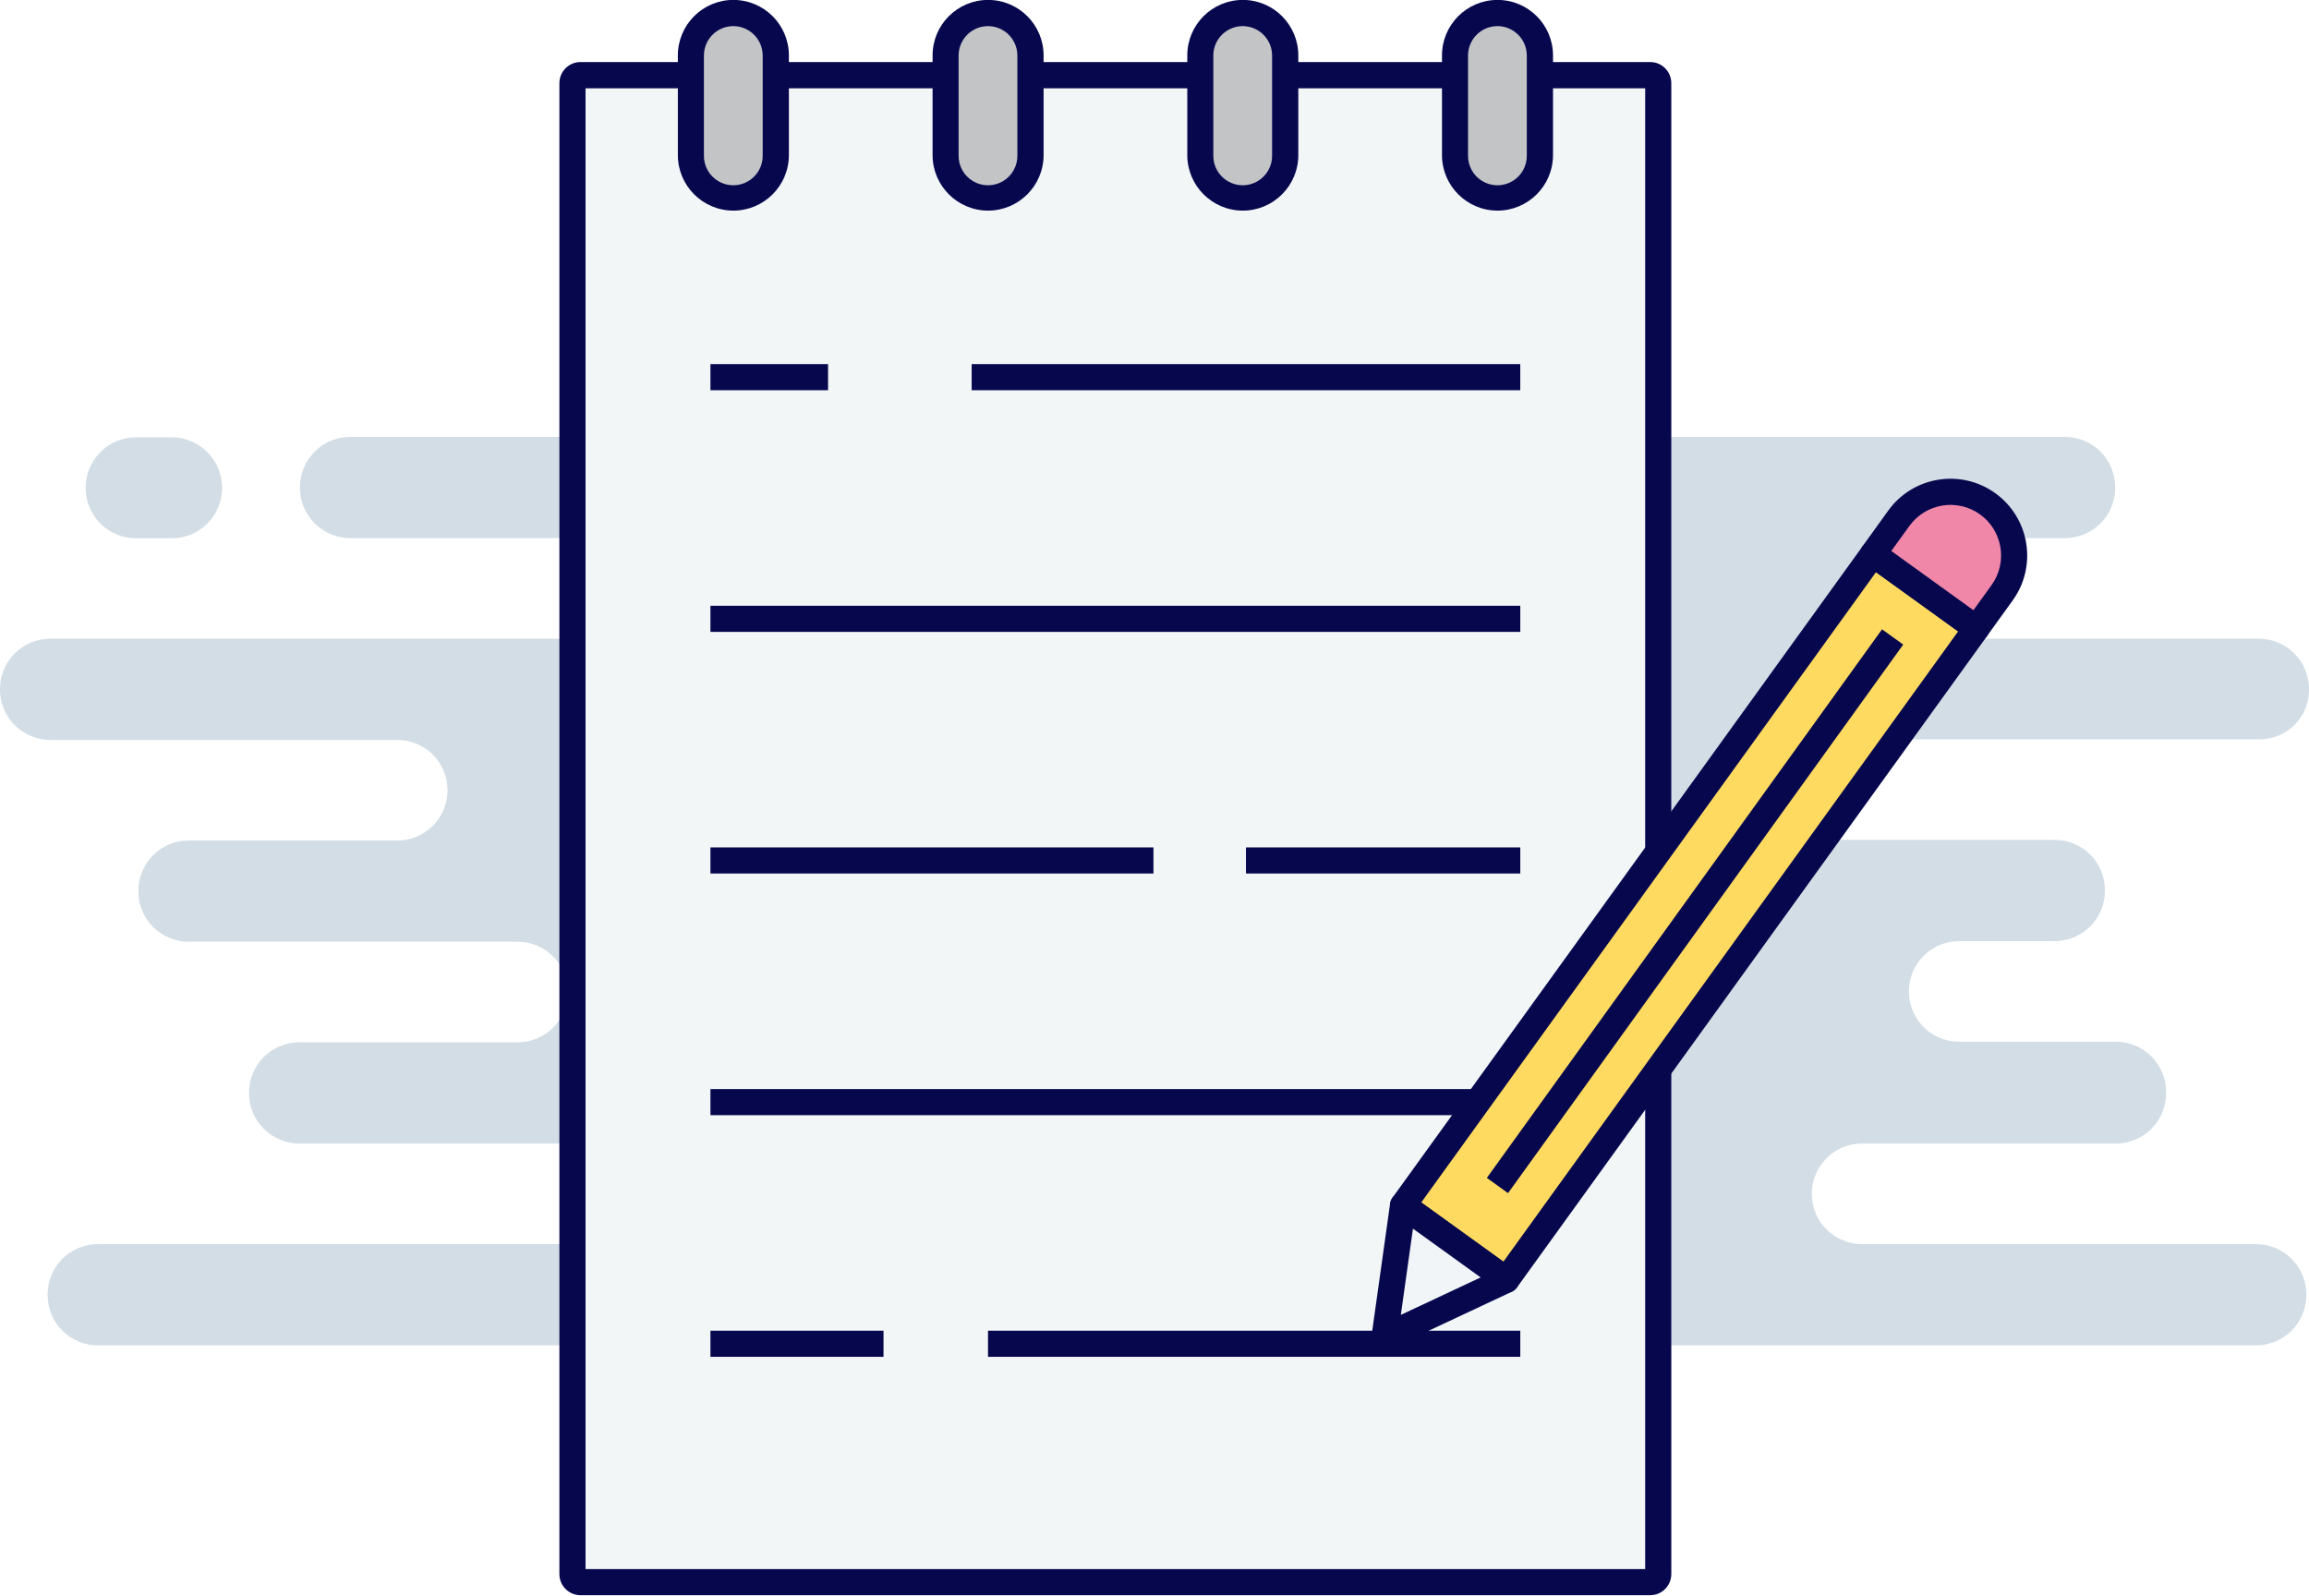
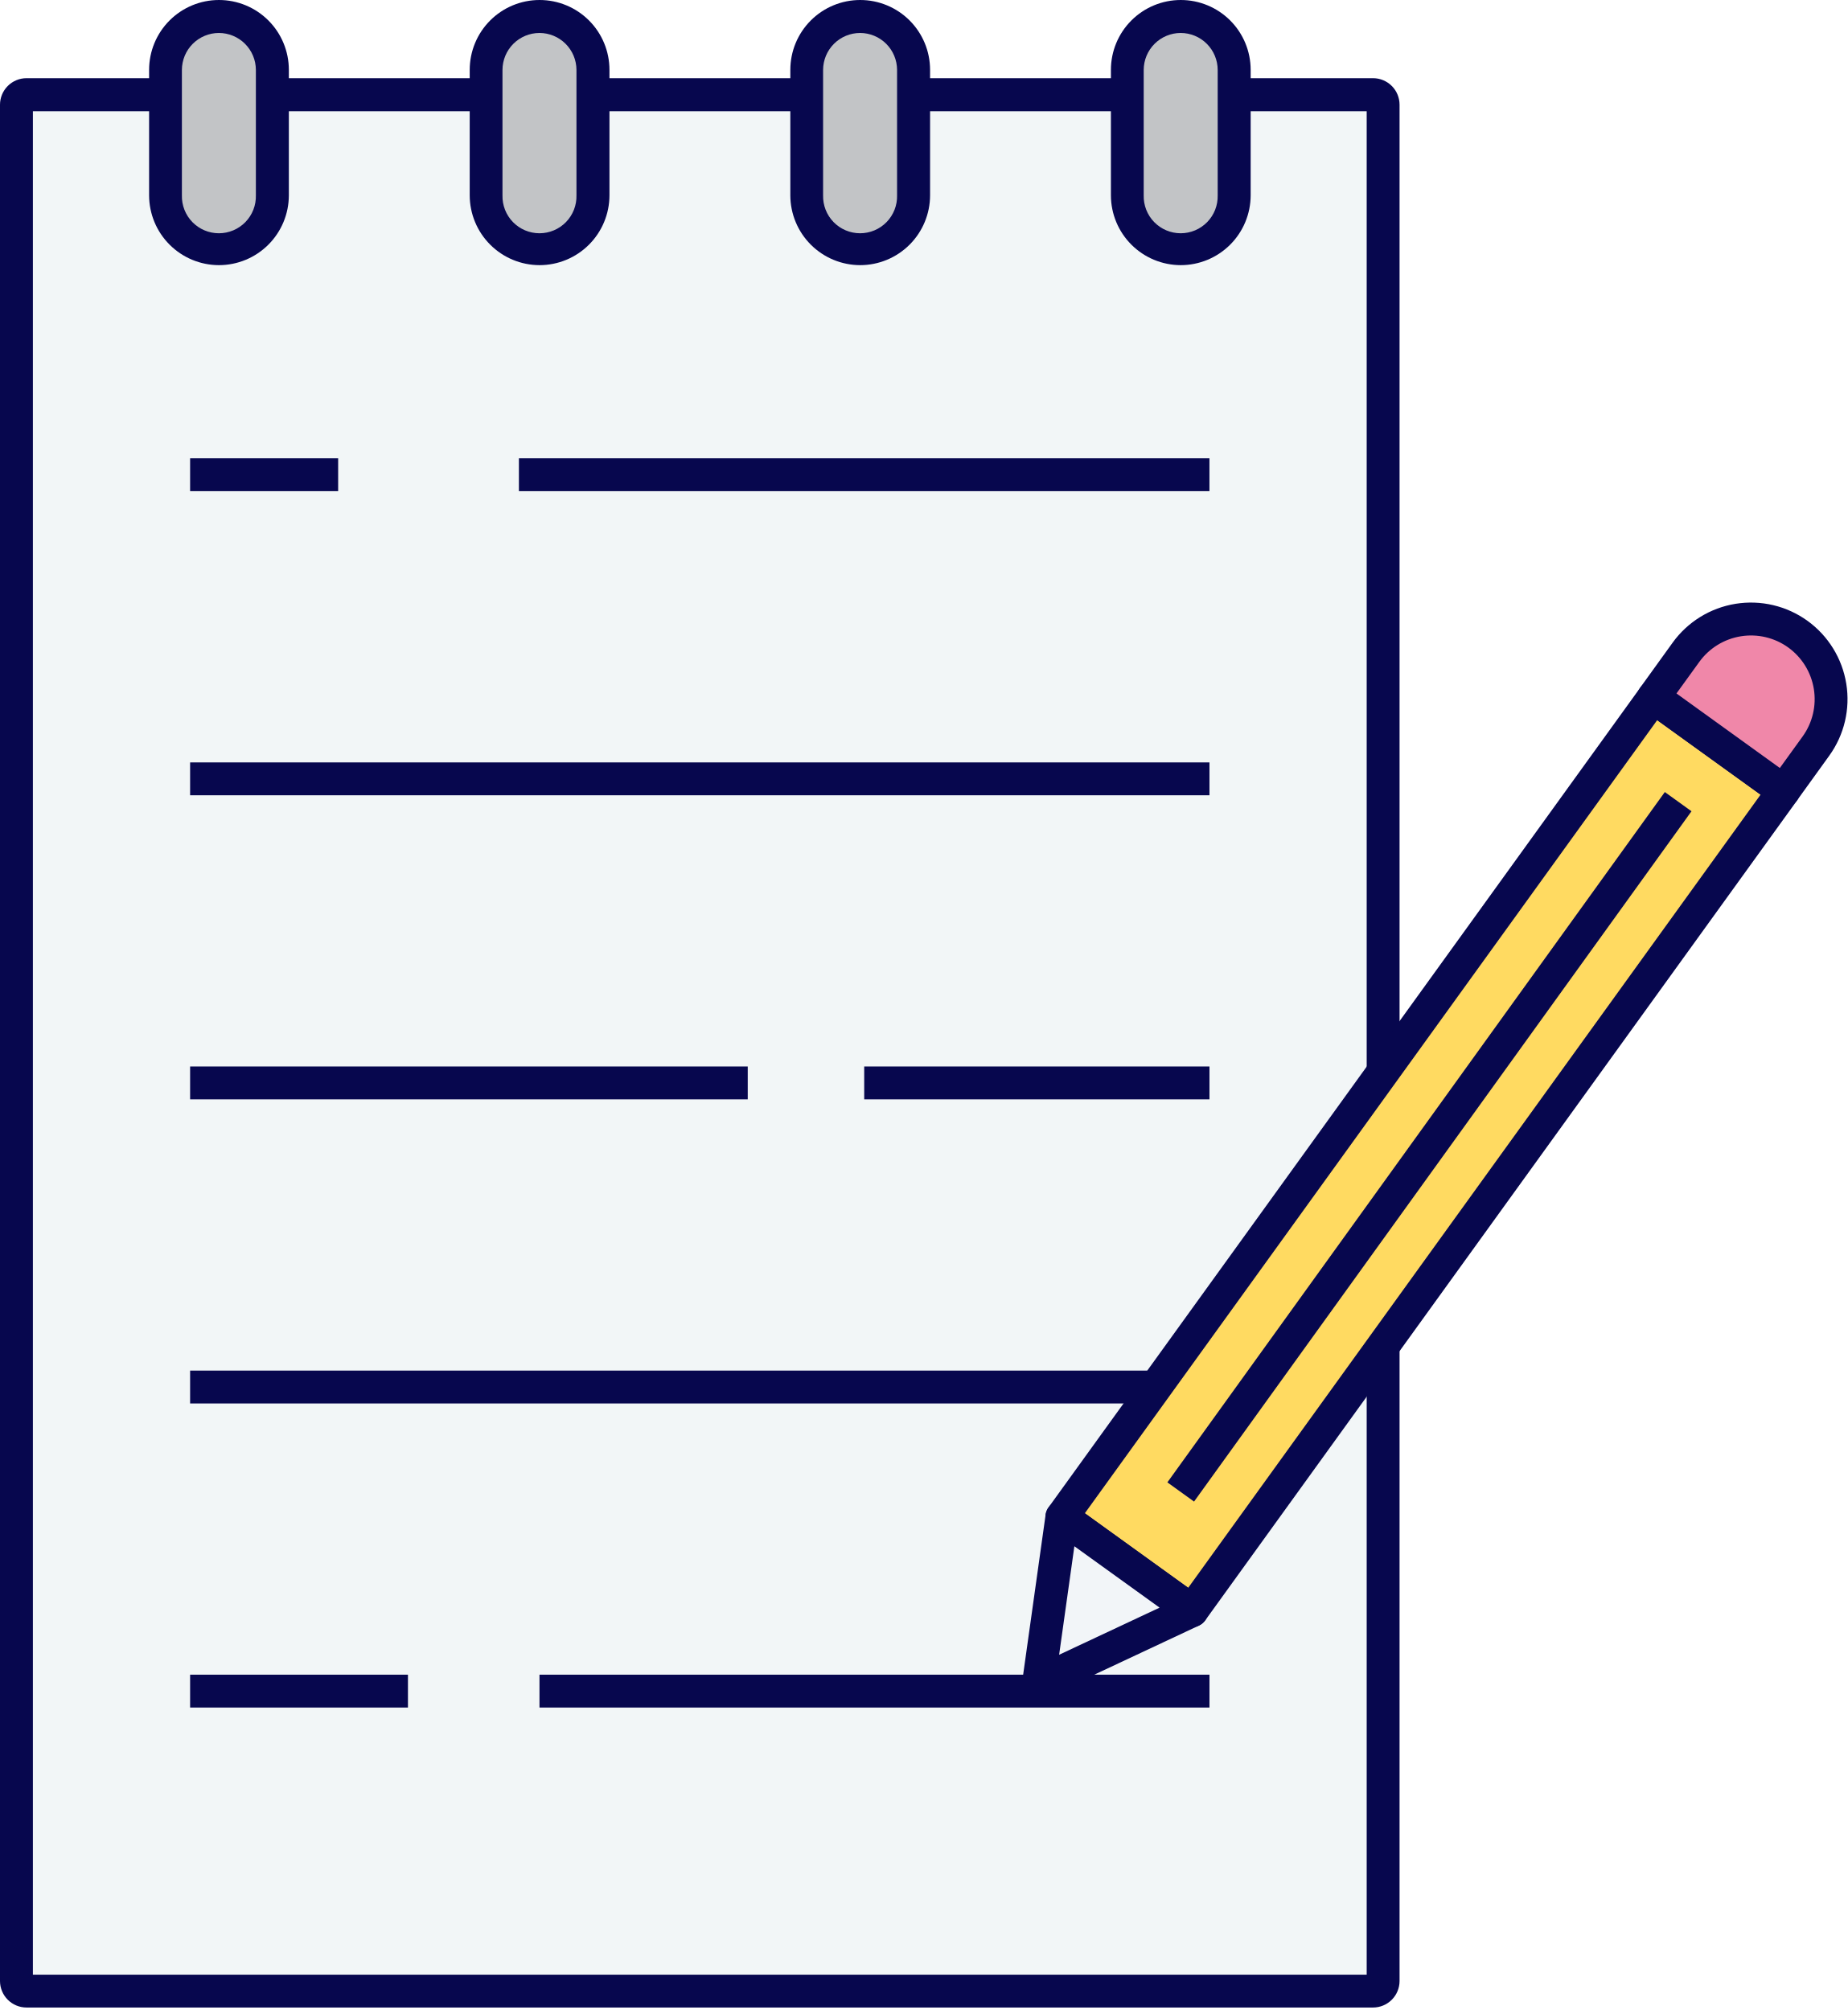
- <svg xmlns="http://www.w3.org/2000/svg" width="1124.7" height="777.01" viewBox="0 0 1124.7 777.01">
-   <path d="M1124.7,335.9v-.3a24.48,24.48,0,0,0-24.5-24.5h-170a24.48,24.48,0,0,1-24.5-24.5h0a24.48,24.48,0,0,1,24.5-24.5h75.6a24.48,24.48,0,0,0,24.5-24.5v-.3a24.48,24.48,0,0,0-24.5-24.5H170.6a24.48,24.48,0,0,0-24.5,24.5v.3a24.48,24.48,0,0,0,24.5,24.5H278.3a24.48,24.48,0,0,1,24.5,24.5h0a24.48,24.48,0,0,1-24.5,24.5H24.5A24.48,24.48,0,0,0,0,335.6v.3a24.48,24.48,0,0,0,24.5,24.5h169A24.48,24.48,0,0,1,218,384.9h0a24.48,24.48,0,0,1-24.5,24.5H91.9a24.48,24.48,0,0,0-24.5,24.5v.3a24.48,24.48,0,0,0,24.5,24.5H252.1a24.48,24.48,0,0,1,24.5,24.5h0a24.48,24.48,0,0,1-24.5,24.5H145.8a24.48,24.48,0,0,0-24.5,24.5v.3A24.48,24.48,0,0,0,145.8,557h135a24.48,24.48,0,0,1,24.5,24.5h0A24.48,24.48,0,0,1,280.8,606H47.7a24.48,24.48,0,0,0-24.5,24.5v.3a24.48,24.48,0,0,0,24.5,24.5H1098.9a24.48,24.48,0,0,0,24.5-24.5v-.3a24.48,24.48,0,0,0-24.5-24.5H907a24.48,24.48,0,0,1-24.5-24.5h0A24.48,24.48,0,0,1,907,557h123.6a24.48,24.48,0,0,0,24.5-24.5v-.6a24.48,24.48,0,0,0-24.5-24.5H954.3a24.48,24.48,0,0,1-24.5-24.5h0a24.48,24.48,0,0,1,24.5-24.5h46.5a24.48,24.48,0,0,0,24.5-24.5v-.3a24.48,24.48,0,0,0-24.5-24.5H883.3a24.48,24.48,0,0,1-24.5-24.5h0a24.48,24.48,0,0,1,24.5-24.5h216.9A24,24,0,0,0,1124.7,335.9Z" style="fill:#d3dde5" />
-   <path d="M83.6,213H66.3a24.58,24.58,0,0,0-24.6,24.6h0a24.58,24.58,0,0,0,24.6,24.6H83.6a24.58,24.58,0,0,0,24.6-24.6h0A24.65,24.65,0,0,0,83.6,213Z" style="fill:#d3dde5" />
-   <path d="M803.82,770.65H282.74a3.91,3.91,0,0,1-3.9-3.9V40.49a3.91,3.91,0,0,1,3.9-3.91H803.82a3.91,3.91,0,0,1,3.9,3.91V766.75A3.91,3.91,0,0,1,803.82,770.65Z" style="fill:#f2f6f7" />
-   <path d="M803.82,777H282.74a10.27,10.27,0,0,1-10.26-10.26V40.49a10.28,10.28,0,0,1,10.26-10.27H803.82a10.28,10.28,0,0,1,10.26,10.27V766.75A10.27,10.27,0,0,1,803.82,777ZM285.21,764.29H801.36V43H285.21Z" style="fill:#07074e" />
-   <path d="M357.18,96.23h0A20.68,20.68,0,0,1,336.5,75.55V27A20.68,20.68,0,0,1,357.18,6.36h0A20.68,20.68,0,0,1,377.86,27V75.55A20.68,20.68,0,0,1,357.18,96.23Z" style="fill:#c2c4c6" />
-   <path d="M481.25,96.23h0a20.68,20.68,0,0,1-20.68-20.68V27A20.68,20.68,0,0,1,481.25,6.36h0A20.68,20.68,0,0,1,501.93,27V75.55A20.68,20.68,0,0,1,481.25,96.23Z" style="fill:#c2c4c6" />
-   <path d="M605.32,96.23h0a20.68,20.68,0,0,1-20.68-20.68V27A20.68,20.68,0,0,1,605.31,6.36h0A20.68,20.68,0,0,1,626,27V75.55A20.67,20.67,0,0,1,605.32,96.23Z" style="fill:#c2c4c6" />
-   <path d="M729.38,96.23h0A20.68,20.68,0,0,1,708.7,75.55V27A20.68,20.68,0,0,1,729.38,6.36h0A20.68,20.68,0,0,1,750.06,27V75.55A20.68,20.68,0,0,1,729.38,96.23Z" style="fill:#c2c4c6" />
-   <path d="M357.18,102.59a27.07,27.07,0,0,1-27-27V27a27,27,0,0,1,54.08,0V75.55A27.07,27.07,0,0,1,357.18,102.59Zm0-89.87A14.34,14.34,0,0,0,342.87,27V75.55a14.32,14.32,0,1,0,28.63,0V27A14.34,14.34,0,0,0,357.18,12.72Z" style="fill:#07074e" />
-   <path d="M481.25,102.59a27.07,27.07,0,0,1-27-27V27a27,27,0,1,1,54.08,0V75.55A27.07,27.07,0,0,1,481.25,102.59Zm0-89.87A14.34,14.34,0,0,0,466.93,27V75.55a14.32,14.32,0,1,0,28.63,0V27A14.34,14.34,0,0,0,481.25,12.72Z" style="fill:#07074e" />
-   <path d="M605.32,102.59a27.07,27.07,0,0,1-27-27V27a27,27,0,1,1,54.08,0V75.55A27.07,27.07,0,0,1,605.32,102.59Zm0-89.87A14.34,14.34,0,0,0,591,27V75.55a14.32,14.32,0,1,0,28.63,0V27A14.34,14.34,0,0,0,605.32,12.72Z" style="fill:#07074e" />
-   <path d="M729.38,102.59a27.07,27.07,0,0,1-27-27V27a27,27,0,1,1,54.08,0V75.55A27.07,27.07,0,0,1,729.38,102.59Zm0-89.87A14.34,14.34,0,0,0,715.07,27V75.55a14.32,14.32,0,1,0,28.63,0V27A14.34,14.34,0,0,0,729.38,12.72Z" style="fill:#07074e" />
-   <rect x="473.29" y="177.35" width="267.22" height="12.72" style="fill:#07074e" />
-   <rect x="346.05" y="177.35" width="57.29" height="12.72" style="fill:#07074e" />
-   <rect x="346.05" y="295.06" width="394.47" height="12.72" style="fill:#07074e" />
-   <rect x="606.91" y="412.76" width="133.61" height="12.72" style="fill:#07074e" />
-   <rect x="346.05" y="412.76" width="215.79" height="12.72" style="fill:#07074e" />
-   <rect x="346.05" y="530.47" width="394.47" height="12.72" style="fill:#07074e" />
-   <rect x="481.25" y="648.17" width="259.27" height="12.72" style="fill:#07074e" />
-   <rect x="346.05" y="648.17" width="84.3" height="12.72" style="fill:#07074e" />
-   <rect x="627.43" y="415.53" width="391.3" height="62.04" transform="translate(-20.63 852.78) rotate(-54.19)" style="fill:#ffda61" />
-   <path d="M733.71,629.79a6.33,6.33,0,0,1-3.72-1.21l-50.31-36.29a6.37,6.37,0,0,1-1.43-8.89l229-317.31a6.36,6.36,0,0,1,8.88-1.44l50.3,36.3a6.36,6.36,0,0,1,1.44,8.88l-229,317.32a6.4,6.4,0,0,1-4.14,2.55A5.86,5.86,0,0,1,733.71,629.79Zm-41.42-44.1,40,28.85,221.5-307-40-28.85Z" style="fill:#07074e" />
-   <path d="M968.22,245.39h0a31,31,0,0,0-43.3,7l-12.57,17.41,50.31,36.3,12.56-17.42A31,31,0,0,0,968.22,245.39Z" style="fill:#f087a9" />
-   <path d="M962.66,312.47a6.39,6.39,0,0,1-3.72-1.2L908.63,275a6.35,6.35,0,0,1-1.43-8.88l12.56-17.42a37.37,37.37,0,0,1,52.18-8.44h0a37.41,37.41,0,0,1,8.44,52.18l-12.56,17.42a6.37,6.37,0,0,1-4.14,2.56A7,7,0,0,1,962.66,312.47Zm-41.42-44.1,40,28.85L970.07,285a24.69,24.69,0,0,0-5.57-34.42h0a24.68,24.68,0,0,0-34.42,5.57Z" style="fill:#07074e" />
-   <polygon points="733.71 623.42 683.41 587.13 674.41 651.25 733.71 623.42" style="fill:#f2f5f8" />
-   <path d="M674.41,657.61a6.37,6.37,0,0,1-6.3-7.25l9-64.12a6.35,6.35,0,0,1,10-4.27l50.31,36.29a6.36,6.36,0,0,1-1,10.92L677.11,657A6.26,6.26,0,0,1,674.41,657.61Zm13.83-59.15-5.9,42,38.88-18.24Z" style="fill:#07074e" />
-   <rect x="660.97" y="437.45" width="329.32" height="12.72" transform="translate(-17.06 854.32) rotate(-54.23)" style="fill:#07074e" />
+ <svg xmlns="http://www.w3.org/2000/svg" width="715" height="778" viewBox="0 0 715 778" fill="none">
+   <path d="M531.34 770.69H10.26C9.226 770.687 8.236 770.276 7.505 769.545C6.774 768.814 6.362 767.823 6.36 766.79V40.53C6.36 39.495 6.77 38.502 7.502 37.769C8.233 37.036 9.225 36.623 10.26 36.62H531.34C532.375 36.623 533.367 37.036 534.098 37.769C534.829 38.502 535.24 39.495 535.24 40.53V766.79C535.237 767.823 534.826 768.814 534.095 769.545C533.364 770.276 532.373 770.687 531.34 770.69Z" fill="#F2F6F7" />
+   <path d="M531.34 777.04H10.26C7.54 777.037 4.932 775.956 3.008 774.032C1.084 772.109 0.003 769.5 0 766.78V40.53C0.003 37.809 1.084 35.2 3.007 33.275C4.931 31.349 7.539 30.265 10.26 30.26H531.34C534.061 30.265 536.669 31.349 538.593 33.275C540.516 35.2 541.597 37.809 541.6 40.53V766.79C541.595 769.509 540.512 772.114 538.589 774.036C536.665 775.957 534.059 777.037 531.34 777.04ZM12.73 764.33H528.88V43.04H12.73V764.33Z" fill="#07074E" />
+   <path d="M84.7 96.27C79.215 96.27 73.955 94.091 70.077 90.213C66.199 86.335 64.02 81.075 64.02 75.59V27.04C64.031 21.562 66.214 16.312 70.091 12.443C73.968 8.573 79.222 6.4 84.7 6.4C90.178 6.4 95.432 8.573 99.309 12.443C103.186 16.312 105.369 21.562 105.38 27.04V75.59C105.38 78.306 104.845 80.995 103.806 83.504C102.767 86.013 101.243 88.293 99.323 90.213C97.403 92.133 95.123 93.657 92.614 94.696C90.105 95.735 87.416 96.27 84.7 96.27Z" fill="#C2C4C6" />
+   <path d="M208.77 96.27C206.054 96.27 203.365 95.735 200.856 94.696C198.347 93.657 196.067 92.133 194.147 90.213C192.227 88.293 190.704 86.013 189.664 83.504C188.625 80.995 188.09 78.306 188.09 75.59V27.04C188.101 21.562 190.284 16.312 194.161 12.443C198.038 8.573 203.292 6.4 208.77 6.4C214.248 6.4 219.502 8.573 223.379 12.443C227.256 16.312 229.439 21.562 229.45 27.04V75.59C229.45 78.306 228.915 80.995 227.876 83.504C226.837 86.013 225.313 88.293 223.393 90.213C221.473 92.133 219.193 93.657 216.684 94.696C214.175 95.735 211.486 96.27 208.77 96.27Z" fill="#C2C4C6" />
+   <path d="M332.84 96.27C327.355 96.27 322.095 94.091 318.217 90.213C314.339 86.335 312.16 81.075 312.16 75.59V27.04C312.171 21.564 314.353 16.316 318.228 12.446C322.103 8.577 327.354 6.403 332.83 6.4C338.31 6.397 343.566 8.569 347.445 12.439C351.325 16.309 353.51 21.561 353.52 27.04V75.59C353.521 78.306 352.987 80.996 351.949 83.505C350.91 86.015 349.387 88.295 347.466 90.216C345.545 92.136 343.265 93.66 340.756 94.698C338.246 95.737 335.556 96.271 332.84 96.27Z" fill="#C2C4C6" />
+   <path d="M456.9 96.27C451.415 96.27 446.155 94.091 442.277 90.213C438.399 86.335 436.22 81.075 436.22 75.59V27.04C436.231 21.562 438.414 16.312 442.291 12.443C446.168 8.573 451.422 6.4 456.9 6.4C462.378 6.4 467.632 8.573 471.509 12.443C475.386 16.312 477.569 21.562 477.58 27.04V75.59C477.58 78.306 477.045 80.995 476.006 83.504C474.967 86.013 473.443 88.293 471.523 90.213C469.603 92.133 467.323 93.657 464.814 94.696C462.305 95.735 459.616 96.27 456.9 96.27Z" fill="#C2C4C6" />
+   <path d="M84.7 102.63C77.545 102.612 70.688 99.761 65.629 94.701C60.569 89.642 57.718 82.785 57.7 75.63V27.04C57.7 19.869 60.549 12.991 65.62 7.92C70.691 2.849 77.569 0 84.74 0C91.911 0 98.789 2.849 103.86 7.92C108.931 12.991 111.78 19.869 111.78 27.04V75.59C111.772 82.766 108.915 89.645 103.837 94.716C98.759 99.786 91.876 102.633 84.7 102.63ZM84.7 12.76C80.912 12.768 77.282 14.274 74.601 16.949C71.919 19.625 70.406 23.252 70.39 27.04V75.59C70.339 77.502 70.672 79.404 71.369 81.185C72.066 82.966 73.112 84.59 74.446 85.96C75.781 87.329 77.376 88.418 79.138 89.162C80.9 89.905 82.793 90.288 84.705 90.288C86.617 90.288 88.51 89.905 90.272 89.162C92.034 88.418 93.629 87.329 94.964 85.96C96.298 84.59 97.344 82.966 98.041 81.185C98.738 79.404 99.07 77.502 99.02 75.59V27.04C99.004 23.251 97.489 19.622 94.806 16.946C92.123 14.27 88.489 12.765 84.7 12.76Z" fill="#07074E" />
+   <path d="M208.77 102.63C201.615 102.612 194.758 99.761 189.699 94.701C184.639 89.642 181.788 82.785 181.77 75.63V27.04C181.77 19.869 184.619 12.991 189.69 7.92C194.761 2.849 201.639 0 208.81 0C215.981 0 222.859 2.849 227.93 7.92C233.001 12.991 235.85 19.869 235.85 27.04V75.59C235.842 82.766 232.985 89.645 227.907 94.716C222.829 99.786 215.946 102.633 208.77 102.63ZM208.77 12.76C204.981 12.765 201.347 14.27 198.664 16.946C195.981 19.622 194.466 23.251 194.45 27.04V75.59C194.399 77.502 194.732 79.404 195.429 81.185C196.126 82.966 197.172 84.59 198.506 85.96C199.841 87.329 201.436 88.418 203.198 89.162C204.96 89.905 206.853 90.288 208.765 90.288C210.677 90.288 212.57 89.905 214.332 89.162C216.094 88.418 217.689 87.329 219.024 85.96C220.358 84.59 221.404 82.966 222.101 81.185C222.798 79.404 223.131 77.502 223.08 75.59V27.04C223.064 23.252 221.55 19.625 218.869 16.949C216.188 14.274 212.558 12.768 208.77 12.76Z" fill="#07074E" />
+   <path d="M332.84 102.63C325.685 102.612 318.828 99.761 313.769 94.701C308.709 89.642 305.859 82.785 305.84 75.63V27.04C305.84 19.869 308.689 12.991 313.76 7.92C318.831 2.849 325.709 0 332.88 0C340.052 0 346.929 2.849 352 7.92C357.071 12.991 359.92 19.869 359.92 27.04V75.59C359.912 82.766 357.055 89.645 351.977 94.716C346.899 99.786 340.016 102.633 332.84 102.63ZM332.84 12.76C329.051 12.765 325.417 14.27 322.734 16.946C320.051 19.622 318.536 23.251 318.52 27.04V75.59C318.47 77.502 318.802 79.404 319.499 81.185C320.196 82.966 321.242 84.59 322.576 85.96C323.911 87.329 325.506 88.418 327.268 89.162C329.03 89.905 330.923 90.288 332.835 90.288C334.747 90.288 336.64 89.905 338.402 89.162C340.164 88.418 341.759 87.329 343.094 85.96C344.428 84.59 345.474 82.966 346.171 81.185C346.868 79.404 347.201 77.502 347.15 75.59V27.04C347.134 23.252 345.621 19.625 342.939 16.949C340.258 14.274 336.628 12.768 332.84 12.76Z" fill="#07074E" />
+   <path d="M456.9 102.63C449.745 102.612 442.888 99.761 437.828 94.701C432.769 89.642 429.918 82.785 429.9 75.63V27.04C429.9 19.869 432.749 12.991 437.82 7.92C442.891 2.849 449.768 0 456.94 0C464.111 0 470.989 2.849 476.06 7.92C481.131 12.991 483.98 19.869 483.98 27.04V75.59C483.972 82.766 481.115 89.645 476.037 94.716C470.959 99.786 464.076 102.633 456.9 102.63ZM456.9 12.76C453.112 12.768 449.482 14.274 446.8 16.949C444.119 19.625 442.606 23.252 442.59 27.04V75.59C442.539 77.502 442.872 79.404 443.569 81.185C444.266 82.966 445.312 84.59 446.646 85.96C447.981 87.329 449.576 88.418 451.338 89.162C453.1 89.905 454.993 90.288 456.905 90.288C458.817 90.288 460.71 89.905 462.472 89.162C464.234 88.418 465.829 87.329 467.164 85.96C468.498 84.59 469.544 82.966 470.241 81.185C470.938 79.404 471.27 77.502 471.22 75.59V27.04C471.204 23.251 469.689 19.622 467.006 16.946C464.323 14.27 460.689 12.765 456.9 12.76Z" fill="#07074E" />
+   <path d="M468.03 177.39H200.81V190.11H468.03V177.39Z" fill="#07074E" />
+   <path d="M130.86 177.39H73.57V190.11H130.86V177.39Z" fill="#07074E" />
+   <path d="M468.04 295.1H73.57V307.82H468.04V295.1Z" fill="#07074E" />
+   <path d="M468.04 412.8H334.43V425.52H468.04V412.8Z" fill="#07074E" />
+   <path d="M289.36 412.8H73.57V425.52H289.36V412.8Z" fill="#07074E" />
+   <path d="M468.04 530.51H73.57V543.23H468.04V530.51Z" fill="#07074E" />
+   <path d="M468.04 648.21H208.77V660.93H468.04V648.21Z" fill="#07074E" />
+   <path d="M157.87 648.21H73.57V660.93H157.87V648.21Z" fill="#07074E" />
+   <path d="M639.927 269.795L410.978 587.125L461.29 623.424L690.239 306.095L639.927 269.795Z" fill="#FFDA61" />
+   <path d="M461.23 629.83C459.893 629.829 458.591 629.406 457.51 628.62L407.2 592.33C405.832 591.34 404.913 589.848 404.645 588.181C404.377 586.514 404.782 584.809 405.77 583.44L634.77 266.13C635.258 265.452 635.876 264.877 636.586 264.438C637.297 263.999 638.087 263.704 638.912 263.57C639.736 263.437 640.579 263.467 641.392 263.659C642.205 263.851 642.972 264.201 643.65 264.69L693.95 300.99C694.628 301.478 695.203 302.096 695.642 302.806C696.081 303.517 696.376 304.307 696.51 305.132C696.643 305.956 696.613 306.799 696.421 307.612C696.229 308.425 695.879 309.192 695.39 309.87L466.39 627.19C465.399 628.552 463.912 629.468 462.25 629.74C461.913 629.8 461.572 629.83 461.23 629.83ZM419.81 585.73L459.81 614.58L681.31 307.58L641.31 278.73L419.81 585.73Z" fill="#07074E" />
+   <path d="M695.74 245.43C692.438 243.045 688.698 241.333 684.735 240.394C680.771 239.455 676.661 239.306 672.639 239.956C668.618 240.606 664.764 242.042 661.298 244.183C657.832 246.323 654.822 249.126 652.44 252.43L639.87 269.84L690.18 306.14L702.74 288.72C705.124 285.418 706.834 281.679 707.772 277.716C708.711 273.754 708.859 269.645 708.209 265.625C707.559 261.605 706.123 257.752 703.984 254.287C701.844 250.822 699.043 247.812 695.74 245.43Z" fill="#F087A9" />
+   <path d="M690.18 312.51C688.845 312.508 687.544 312.089 686.46 311.31L636.15 275.04C635.472 274.552 634.897 273.934 634.458 273.223C634.019 272.512 633.725 271.722 633.592 270.897C633.459 270.072 633.49 269.229 633.684 268.416C633.878 267.603 634.23 266.836 634.72 266.16L647.28 248.74C650.152 244.759 653.779 241.383 657.956 238.804C662.132 236.225 666.776 234.494 671.622 233.711C676.467 232.927 681.42 233.105 686.197 234.236C690.973 235.367 695.48 237.427 699.46 240.3C707.492 246.106 712.891 254.861 714.473 264.644C716.056 274.427 713.692 284.438 707.9 292.48L695.34 309.9C694.354 311.268 692.865 312.188 691.2 312.46C690.862 312.501 690.521 312.518 690.18 312.51ZM648.76 268.41L688.76 297.26L697.59 285.04C701.407 279.734 702.964 273.131 701.92 266.679C700.876 260.226 697.316 254.452 692.02 250.62C686.715 246.801 680.111 245.242 673.658 246.286C667.205 247.331 661.43 250.892 657.6 256.19L648.76 268.41Z" fill="#07074E" />
+   <path d="M461.23 623.46L410.93 587.17L401.93 651.29L461.23 623.46Z" fill="#F2F5F8" />
+   <path d="M401.93 657.65C401.02 657.649 400.121 657.452 399.293 657.074C398.465 656.696 397.728 656.145 397.131 655.458C396.534 654.771 396.091 653.964 395.832 653.092C395.573 652.219 395.504 651.301 395.63 650.4L404.63 586.28C404.782 585.197 405.211 584.171 405.876 583.303C406.541 582.434 407.419 581.752 408.425 581.322C409.431 580.893 410.53 580.73 411.618 580.851C412.705 580.971 413.742 581.371 414.63 582.01L464.94 618.3C465.84 618.946 466.555 619.816 467.016 620.824C467.476 621.832 467.665 622.943 467.564 624.046C467.463 625.149 467.075 626.207 466.44 627.115C465.804 628.022 464.942 628.748 463.94 629.22L404.63 657.04C403.787 657.442 402.864 657.651 401.93 657.65ZM415.76 598.5L409.86 640.5L448.74 622.26L415.76 598.5Z" fill="#07074E" />
+   <path d="M644.251 306.572L451.752 573.773L462.073 581.208L654.571 314.008L644.251 306.572Z" fill="#07074E" />
</svg>
